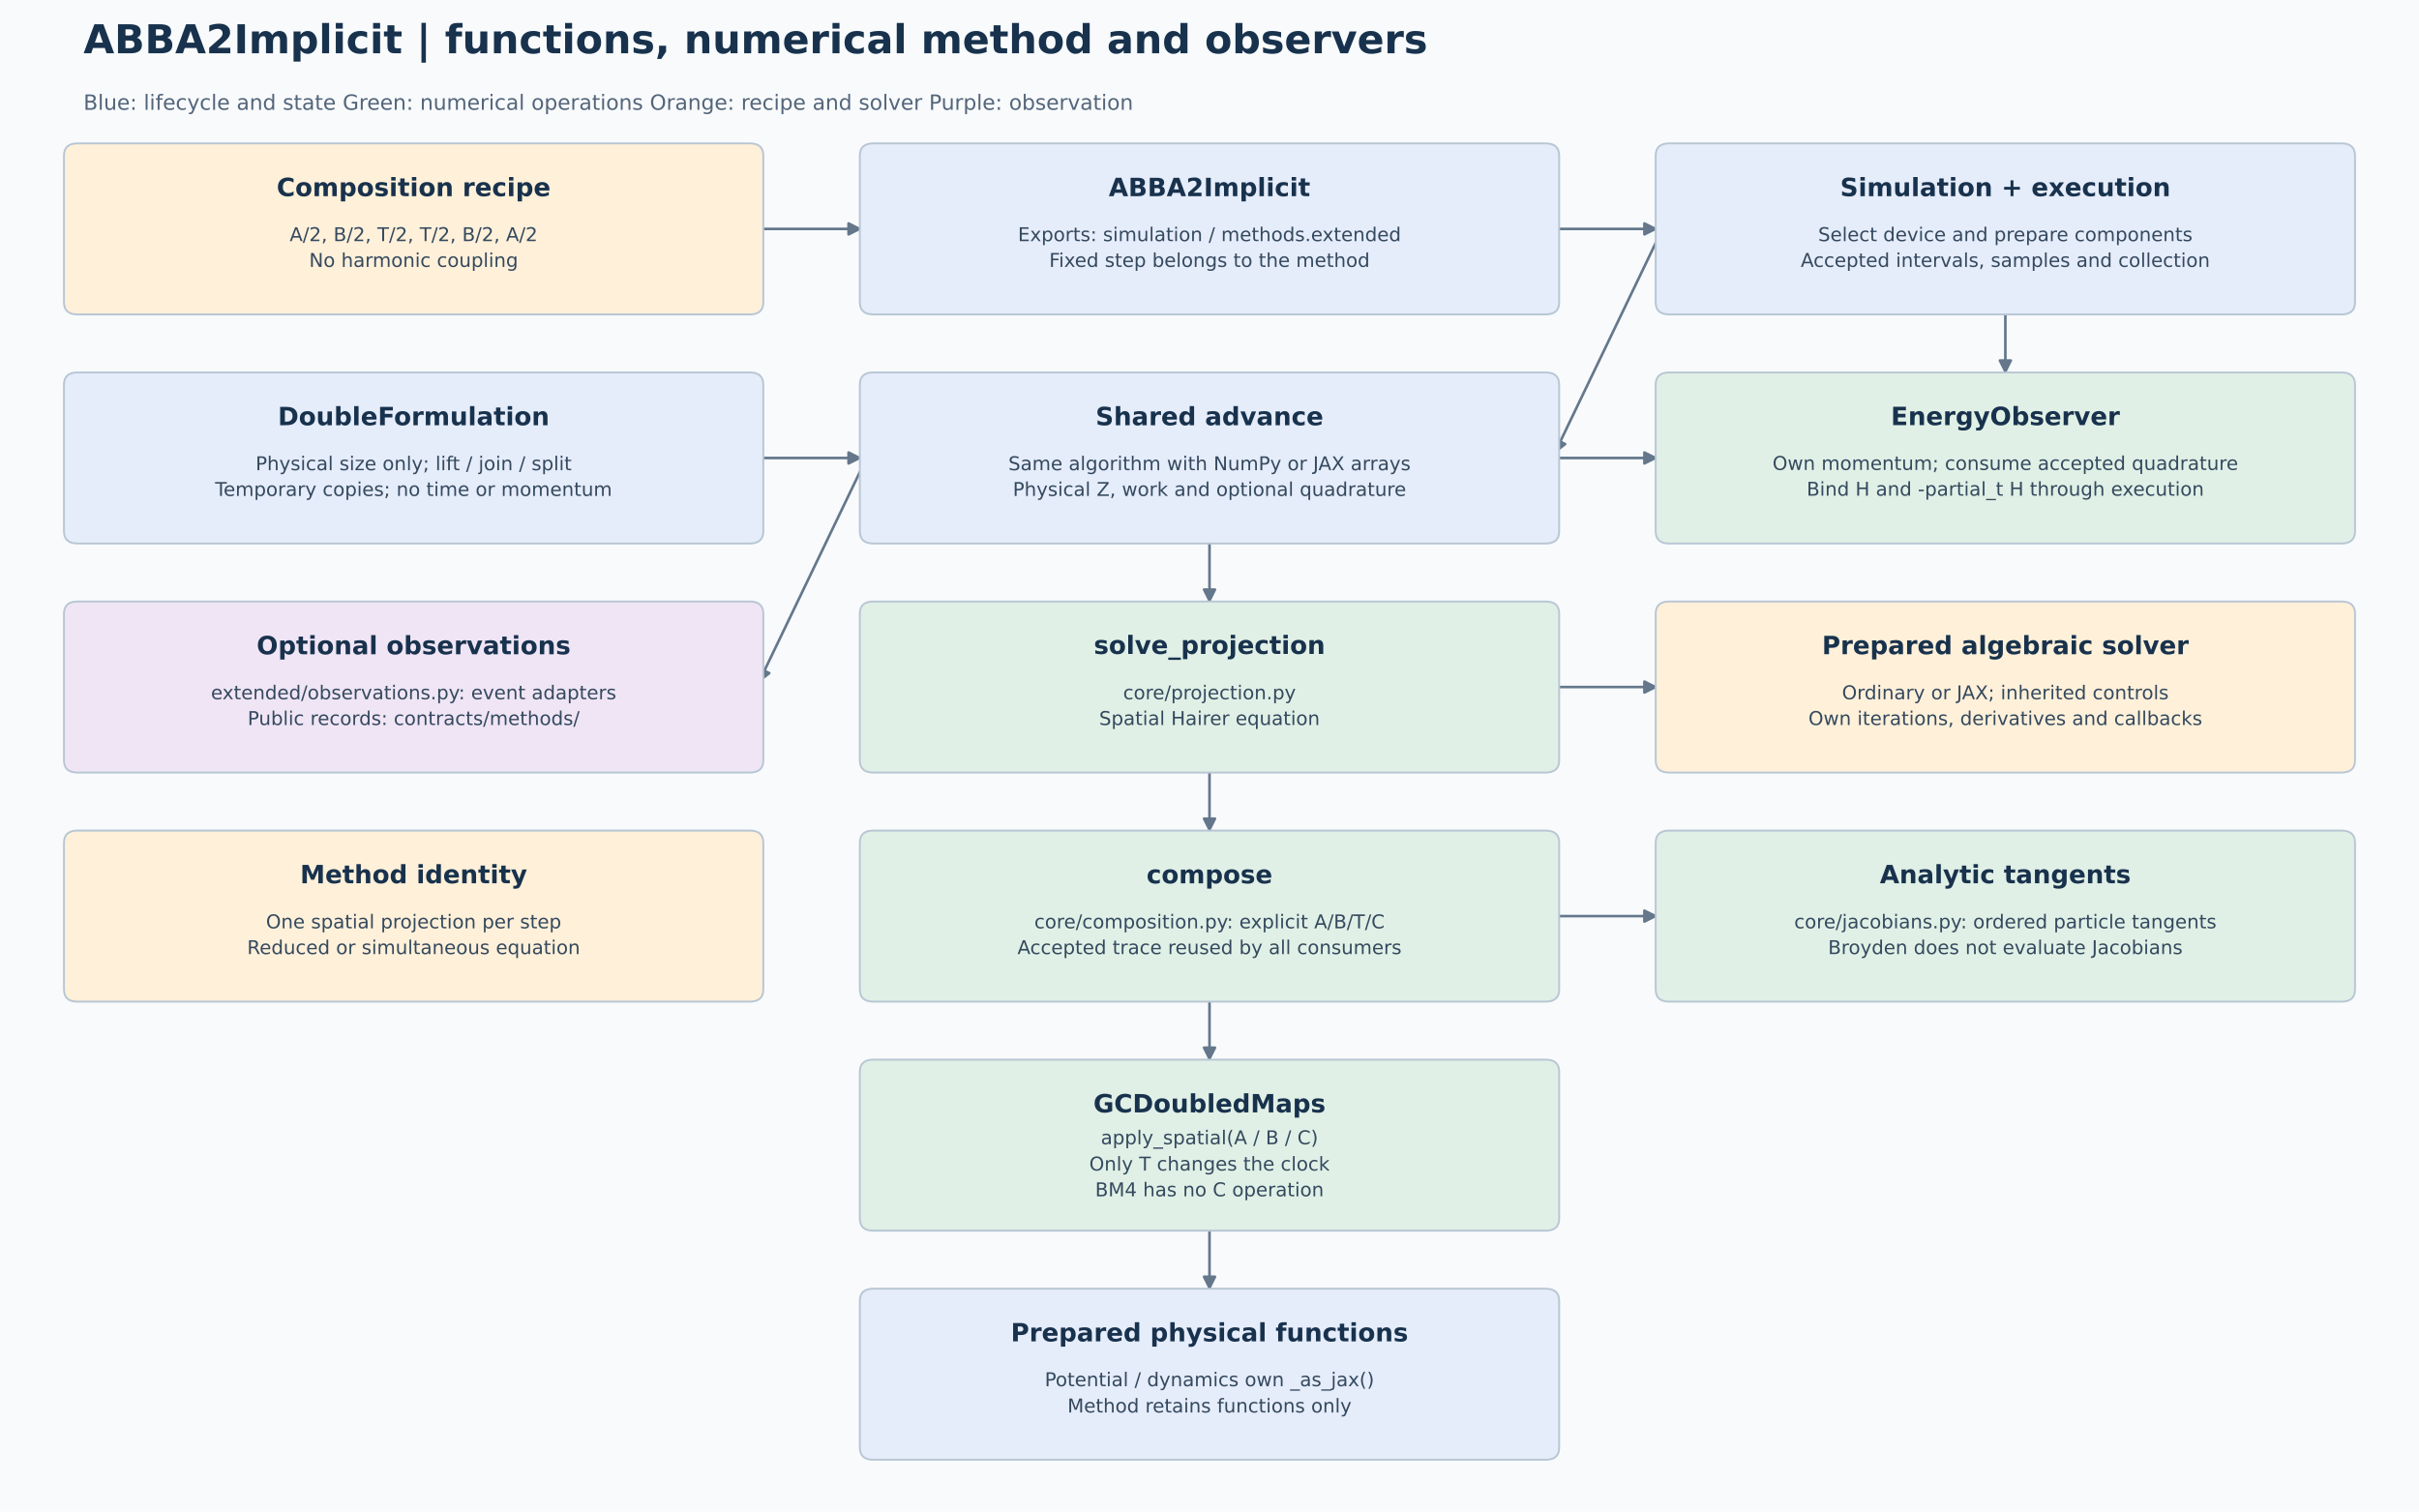
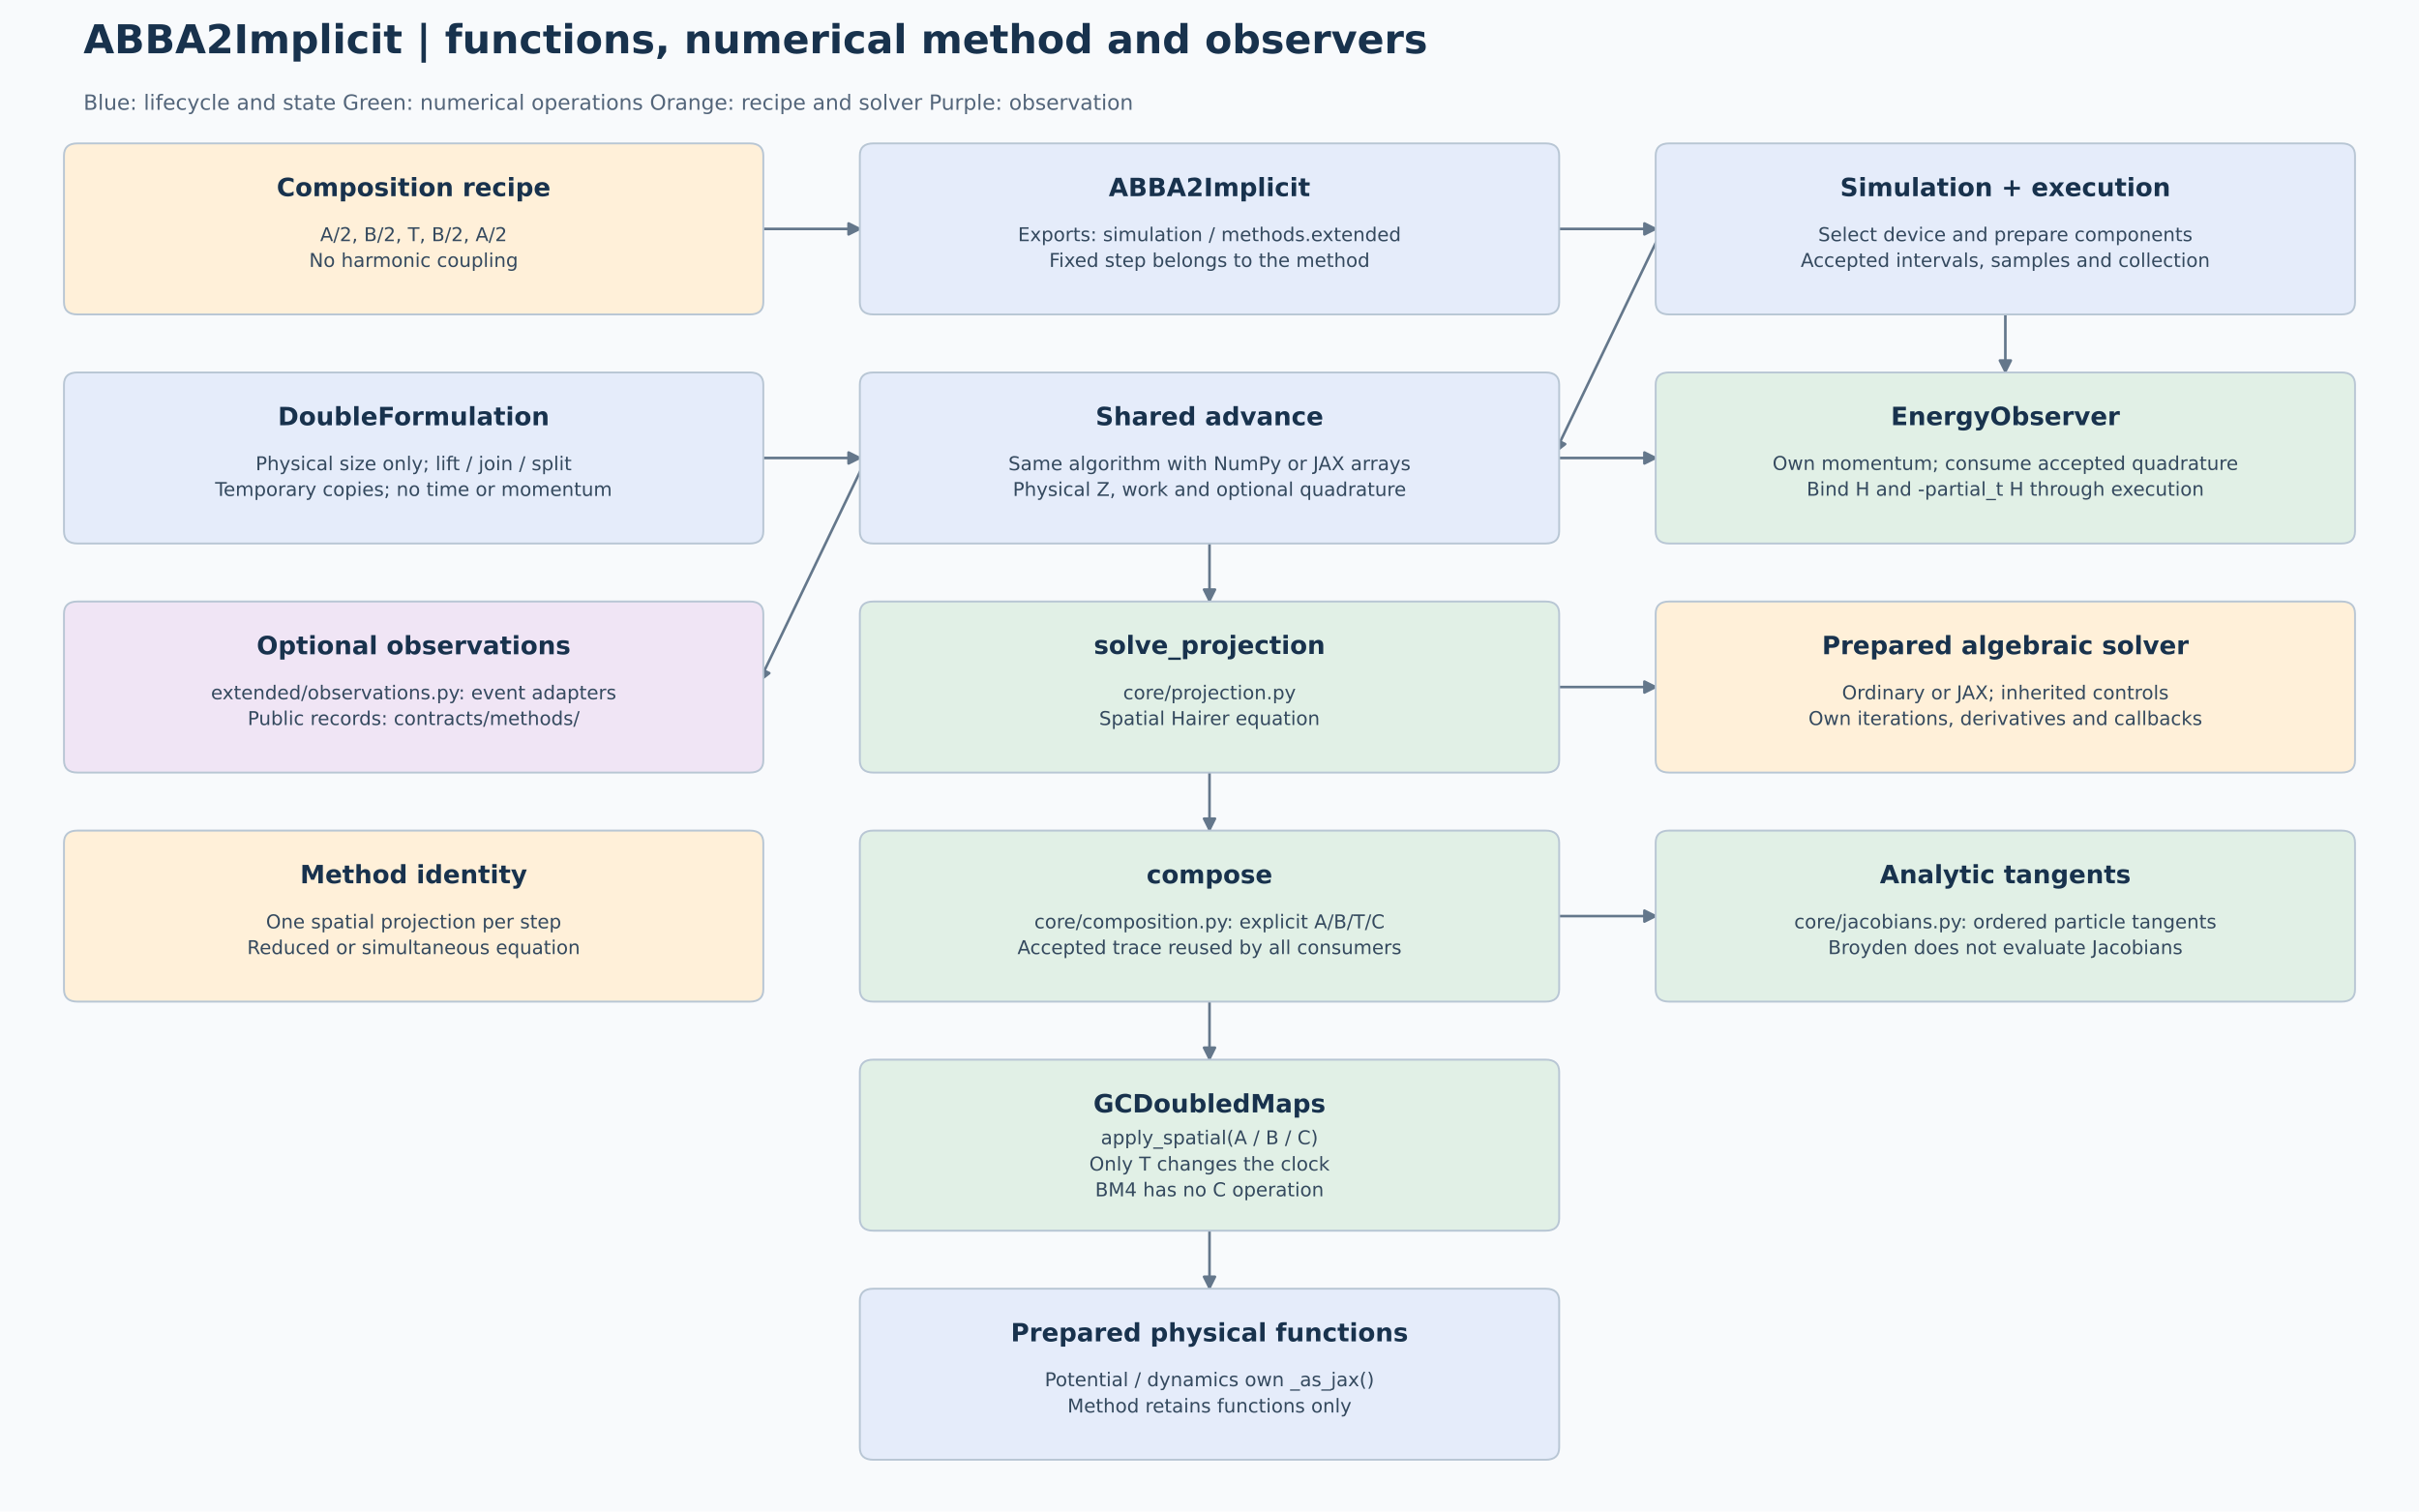
<svg xmlns="http://www.w3.org/2000/svg" width="1152pt" height="720pt" viewBox="0 0 1152 720" version="1.1">
  <defs>
    <style type="text/css">*{stroke-linejoin: round; stroke-linecap: butt}</style>
  </defs>
  <g id="figure_1">
    <g id="patch_1">
      <path d="M 0 720 L 1152 720 L 1152 0 L 0 0 z " style="fill: #f8fafc" />
    </g>
    <g id="axes_1">
      <g id="patch_2">
        <path d="M 362.288 109.039 Q 386.497 109.039 409.309 109.039 " clip-path="url(#pb098db616b)" style="fill: none; stroke: #64778b; stroke-width: 1.25; stroke-linecap: round" />
        <path d="M 404.109 106.439 L 409.309 109.039 L 404.109 111.639 z " clip-path="url(#pb098db616b)" style="fill: #64778b; stroke: #64778b; stroke-width: 1.25; stroke-linecap: round" />
      </g>
      <g id="patch_3">
        <path d="M 741.296 109.039 Q 765.505 109.039 788.317 109.039 " clip-path="url(#pb098db616b)" style="fill: none; stroke: #64778b; stroke-width: 1.25; stroke-linecap: round" />
        <path d="M 783.117 106.439 L 788.317 109.039 L 783.117 111.639 z " clip-path="url(#pb098db616b)" style="fill: #64778b; stroke: #64778b; stroke-width: 1.25; stroke-linecap: round" />
      </g>
      <g id="patch_4">
        <path d="M 790.847 110.841 Q 765.505 163.594 740.768 215.088 " clip-path="url(#pb098db616b)" style="fill: none; stroke: #64778b; stroke-width: 1.25; stroke-linecap: round" />
        <path d="M 745.363 211.527 L 740.768 215.088 L 740.676 209.275 z " clip-path="url(#pb098db616b)" style="fill: #64778b; stroke: #64778b; stroke-width: 1.25; stroke-linecap: round" />
      </g>
      <g id="patch_5">
        <path d="M 362.288 218.153 Q 386.497 218.153 409.309 218.153 " clip-path="url(#pb098db616b)" style="fill: none; stroke: #64778b; stroke-width: 1.25; stroke-linecap: round" />
        <path d="M 404.109 215.553 L 409.309 218.153 L 404.109 220.753 z " clip-path="url(#pb098db616b)" style="fill: #64778b; stroke: #64778b; stroke-width: 1.25; stroke-linecap: round" />
      </g>
      <g id="patch_6">
        <path d="M 576 257.976 Q 576 272.707 576 286.041 " clip-path="url(#pb098db616b)" style="fill: none; stroke: #64778b; stroke-width: 1.25; stroke-linecap: round" />
        <path d="M 578.6 280.841 L 576 286.041 L 573.4 280.841 z " clip-path="url(#pb098db616b)" style="fill: #64778b; stroke: #64778b; stroke-width: 1.25; stroke-linecap: round" />
      </g>
      <g id="patch_7">
        <path d="M 955.008 148.863 Q 955.008 163.594 955.008 176.928 " clip-path="url(#pb098db616b)" style="fill: none; stroke: #64778b; stroke-width: 1.25; stroke-linecap: round" />
        <path d="M 957.608 171.728 L 955.008 176.928 L 952.408 171.728 z " clip-path="url(#pb098db616b)" style="fill: #64778b; stroke: #64778b; stroke-width: 1.25; stroke-linecap: round" />
      </g>
      <g id="patch_8">
        <path d="M 741.296 218.153 Q 765.505 218.153 788.317 218.153 " clip-path="url(#pb098db616b)" style="fill: none; stroke: #64778b; stroke-width: 1.25; stroke-linecap: round" />
        <path d="M 783.117 215.553 L 788.317 218.153 L 783.117 220.753 z " clip-path="url(#pb098db616b)" style="fill: #64778b; stroke: #64778b; stroke-width: 1.25; stroke-linecap: round" />
      </g>
      <g id="patch_9">
        <path d="M 411.839 219.954 Q 386.497 272.708 361.76 324.202 " clip-path="url(#pb098db616b)" style="fill: none; stroke: #64778b; stroke-width: 1.25; stroke-linecap: round" />
        <path d="M 366.355 320.64 L 361.76 324.202 L 361.668 318.389 z " clip-path="url(#pb098db616b)" style="fill: #64778b; stroke: #64778b; stroke-width: 1.25; stroke-linecap: round" />
      </g>
      <g id="patch_10">
        <path d="M 576 367.089 Q 576 381.821 576 395.155 " clip-path="url(#pb098db616b)" style="fill: none; stroke: #64778b; stroke-width: 1.25; stroke-linecap: round" />
        <path d="M 578.6 389.955 L 576 395.155 L 573.4 389.955 z " clip-path="url(#pb098db616b)" style="fill: #64778b; stroke: #64778b; stroke-width: 1.25; stroke-linecap: round" />
      </g>
      <g id="patch_11">
        <path d="M 741.296 327.266 Q 765.505 327.266 788.317 327.266 " clip-path="url(#pb098db616b)" style="fill: none; stroke: #64778b; stroke-width: 1.25; stroke-linecap: round" />
        <path d="M 783.117 324.666 L 788.317 327.266 L 783.117 329.866 z " clip-path="url(#pb098db616b)" style="fill: #64778b; stroke: #64778b; stroke-width: 1.25; stroke-linecap: round" />
      </g>
      <g id="patch_12">
        <path d="M 741.296 436.379 Q 765.505 436.379 788.317 436.379 " clip-path="url(#pb098db616b)" style="fill: none; stroke: #64778b; stroke-width: 1.25; stroke-linecap: round" />
        <path d="M 783.117 433.779 L 788.317 436.379 L 783.117 438.979 z " clip-path="url(#pb098db616b)" style="fill: #64778b; stroke: #64778b; stroke-width: 1.25; stroke-linecap: round" />
      </g>
      <g id="patch_13">
        <path d="M 576 476.203 Q 576 490.934 576 504.268 " clip-path="url(#pb098db616b)" style="fill: none; stroke: #64778b; stroke-width: 1.25; stroke-linecap: round" />
        <path d="M 578.6 499.068 L 576 504.268 L 573.4 499.068 z " clip-path="url(#pb098db616b)" style="fill: #64778b; stroke: #64778b; stroke-width: 1.25; stroke-linecap: round" />
      </g>
      <g id="patch_14">
        <path d="M 576 585.316 Q 576 600.048 576 613.382 " clip-path="url(#pb098db616b)" style="fill: none; stroke: #64778b; stroke-width: 1.25; stroke-linecap: round" />
        <path d="M 578.6 608.182 L 576 613.382 L 573.4 608.182 z " clip-path="url(#pb098db616b)" style="fill: #64778b; stroke: #64778b; stroke-width: 1.25; stroke-linecap: round" />
      </g>
      <g id="patch_15">
        <path d="M 36.922 149.775 L 357.062 149.775 Q 363.514 149.775 363.514 143.955 L 363.514 74.123 Q 363.514 68.304 357.062 68.304 L 36.922 68.304 Q 30.47 68.304 30.47 74.123 L 30.47 143.955 Q 30.47 149.775 36.922 149.775 z " clip-path="url(#pb098db616b)" style="fill: #fff0d9; stroke: #b8c6d4; stroke-width: 0.9; stroke-linejoin: miter" />
      </g>
      <g id="patch_16">
        <path d="M 415.93 149.775 L 736.07 149.775 Q 742.522 149.775 742.522 143.955 L 742.522 74.123 Q 742.522 68.304 736.07 68.304 L 415.93 68.304 Q 409.478 68.304 409.478 74.123 L 409.478 143.955 Q 409.478 149.775 415.93 149.775 z " clip-path="url(#pb098db616b)" style="fill: #e5ecfa; stroke: #b8c6d4; stroke-width: 0.9; stroke-linejoin: miter" />
      </g>
      <g id="patch_17">
        <path d="M 794.938 149.775 L 1115.078 149.775 Q 1121.53 149.775 1121.53 143.955 L 1121.53 74.123 Q 1121.53 68.304 1115.078 68.304 L 794.938 68.304 Q 788.486 68.304 788.486 74.123 L 788.486 143.955 Q 788.486 149.775 794.938 149.775 z " clip-path="url(#pb098db616b)" style="fill: #e5ecfa; stroke: #b8c6d4; stroke-width: 0.9; stroke-linejoin: miter" />
      </g>
      <g id="patch_18">
        <path d="M 36.922 258.888 L 357.062 258.888 Q 363.514 258.888 363.514 253.069 L 363.514 183.236 Q 363.514 177.417 357.062 177.417 L 36.922 177.417 Q 30.47 177.417 30.47 183.236 L 30.47 253.069 Q 30.47 258.888 36.922 258.888 z " clip-path="url(#pb098db616b)" style="fill: #e5ecfa; stroke: #b8c6d4; stroke-width: 0.9; stroke-linejoin: miter" />
      </g>
      <g id="patch_19">
        <path d="M 415.93 258.888 L 736.07 258.888 Q 742.522 258.888 742.522 253.069 L 742.522 183.236 Q 742.522 177.417 736.07 177.417 L 415.93 177.417 Q 409.478 177.417 409.478 183.236 L 409.478 253.069 Q 409.478 258.888 415.93 258.888 z " clip-path="url(#pb098db616b)" style="fill: #e5ecfa; stroke: #b8c6d4; stroke-width: 0.9; stroke-linejoin: miter" />
      </g>
      <g id="patch_20">
        <path d="M 794.938 258.888 L 1115.078 258.888 Q 1121.53 258.888 1121.53 253.069 L 1121.53 183.236 Q 1121.53 177.417 1115.078 177.417 L 794.938 177.417 Q 788.486 177.417 788.486 183.236 L 788.486 253.069 Q 788.486 258.888 794.938 258.888 z " clip-path="url(#pb098db616b)" style="fill: #e1f0e6; stroke: #b8c6d4; stroke-width: 0.9; stroke-linejoin: miter" />
      </g>
      <g id="patch_21">
        <path d="M 36.922 368.002 L 357.062 368.002 Q 363.514 368.002 363.514 362.182 L 363.514 292.35 Q 363.514 286.53 357.062 286.53 L 36.922 286.53 Q 30.47 286.53 30.47 292.35 L 30.47 362.182 Q 30.47 368.002 36.922 368.002 z " clip-path="url(#pb098db616b)" style="fill: #f0e5f5; stroke: #b8c6d4; stroke-width: 0.9; stroke-linejoin: miter" />
      </g>
      <g id="patch_22">
        <path d="M 415.93 368.002 L 736.07 368.002 Q 742.522 368.002 742.522 362.182 L 742.522 292.35 Q 742.522 286.53 736.07 286.53 L 415.93 286.53 Q 409.478 286.53 409.478 292.35 L 409.478 362.182 Q 409.478 368.002 415.93 368.002 z " clip-path="url(#pb098db616b)" style="fill: #e1f0e6; stroke: #b8c6d4; stroke-width: 0.9; stroke-linejoin: miter" />
      </g>
      <g id="patch_23">
        <path d="M 794.938 368.002 L 1115.078 368.002 Q 1121.53 368.002 1121.53 362.182 L 1121.53 292.35 Q 1121.53 286.53 1115.078 286.53 L 794.938 286.53 Q 788.486 286.53 788.486 292.35 L 788.486 362.182 Q 788.486 368.002 794.938 368.002 z " clip-path="url(#pb098db616b)" style="fill: #fff0d9; stroke: #b8c6d4; stroke-width: 0.9; stroke-linejoin: miter" />
      </g>
      <g id="patch_24">
        <path d="M 36.922 477.115 L 357.062 477.115 Q 363.514 477.115 363.514 471.296 L 363.514 401.463 Q 363.514 395.644 357.062 395.644 L 36.922 395.644 Q 30.47 395.644 30.47 401.463 L 30.47 471.296 Q 30.47 477.115 36.922 477.115 z " clip-path="url(#pb098db616b)" style="fill: #fff0d9; stroke: #b8c6d4; stroke-width: 0.9; stroke-linejoin: miter" />
      </g>
      <g id="patch_25">
        <path d="M 415.93 477.115 L 736.07 477.115 Q 742.522 477.115 742.522 471.296 L 742.522 401.463 Q 742.522 395.644 736.07 395.644 L 415.93 395.644 Q 409.478 395.644 409.478 401.463 L 409.478 471.296 Q 409.478 477.115 415.93 477.115 z " clip-path="url(#pb098db616b)" style="fill: #e1f0e6; stroke: #b8c6d4; stroke-width: 0.9; stroke-linejoin: miter" />
      </g>
      <g id="patch_26">
        <path d="M 794.938 477.115 L 1115.078 477.115 Q 1121.53 477.115 1121.53 471.296 L 1121.53 401.463 Q 1121.53 395.644 1115.078 395.644 L 794.938 395.644 Q 788.486 395.644 788.486 401.463 L 788.486 471.296 Q 788.486 477.115 794.938 477.115 z " clip-path="url(#pb098db616b)" style="fill: #e1f0e6; stroke: #b8c6d4; stroke-width: 0.9; stroke-linejoin: miter" />
      </g>
      <g id="patch_27">
        <path d="M 415.93 586.228 L 736.07 586.228 Q 742.522 586.228 742.522 580.409 L 742.522 510.576 Q 742.522 504.757 736.07 504.757 L 415.93 504.757 Q 409.478 504.757 409.478 510.576 L 409.478 580.409 Q 409.478 586.228 415.93 586.228 z " clip-path="url(#pb098db616b)" style="fill: #e1f0e6; stroke: #b8c6d4; stroke-width: 0.9; stroke-linejoin: miter" />
      </g>
      <g id="patch_28">
        <path d="M 415.93 695.342 L 736.07 695.342 Q 742.522 695.342 742.522 689.522 L 742.522 619.69 Q 742.522 613.871 736.07 613.871 L 415.93 613.871 Q 409.478 613.871 409.478 619.69 L 409.478 689.522 Q 409.478 695.342 415.93 695.342 z " clip-path="url(#pb098db616b)" style="fill: #e5ecfa; stroke: #b8c6d4; stroke-width: 0.9; stroke-linejoin: miter" />
      </g>
      <g id="text_1">
        <text style="font-weight: 700; font-size: 19px; font-family: 'DejaVu Sans', 'Bitstream Vera Sans', 'Computer Modern Sans Serif', 'Lucida Grande', 'Verdana', 'Geneva', 'Lucid', 'Arial', 'Helvetica', 'Avant Garde', sans-serif; text-anchor: start; fill: #18324d" x="39.744" y="25.386" transform="rotate(-0 39.744 25.38557)">ABBA2Implicit | functions, numerical method and observers</text>
      </g>
      <g id="text_2">
        <text style="font-size: 10px; font-family: 'DejaVu Sans', 'Bitstream Vera Sans', 'Computer Modern Sans Serif', 'Lucida Grande', 'Verdana', 'Geneva', 'Lucid', 'Arial', 'Helvetica', 'Avant Garde', sans-serif; text-anchor: start; fill: #53657a" x="39.744" y="52.3" transform="rotate(-0 39.744 52.30021)">Blue: lifecycle and state    Green: numerical operations    Orange: recipe and solver    Purple: observation</text>
      </g>
      <g id="text_3">
        <text style="font-weight: 700; font-size: 12px; font-family: 'DejaVu Sans', 'Bitstream Vera Sans', 'Computer Modern Sans Serif', 'Lucida Grande', 'Verdana', 'Geneva', 'Lucid', 'Arial', 'Helvetica', 'Avant Garde', sans-serif; text-anchor: middle; fill: #18324d" x="196.992" y="93.437" transform="rotate(-0 196.992 93.43744)">Composition recipe</text>
      </g>
      <g id="text_4">
-         <text style="font-size: 9.1px; font-family: 'DejaVu Sans', 'Bitstream Vera Sans', 'Computer Modern Sans Serif', 'Lucida Grande', 'Verdana', 'Geneva', 'Lucid', 'Arial', 'Helvetica', 'Avant Garde', sans-serif; fill: #34495e" transform="translate(137.9387 114.8745)">A/2, B/2, T/2, T/2, B/2, A/2</text>
+         <text style="font-size: 9.1px; font-family: 'DejaVu Sans', 'Bitstream Vera Sans', 'Computer Modern Sans Serif', 'Lucida Grande', 'Verdana', 'Geneva', 'Lucid', 'Arial', 'Helvetica', 'Avant Garde', sans-serif; fill: #34495e" transform="translate(152.4653 114.8745)">A/2, B/2, T, B/2, A/2</text>
        <text style="font-size: 9.1px; font-family: 'DejaVu Sans', 'Bitstream Vera Sans', 'Computer Modern Sans Serif', 'Lucida Grande', 'Verdana', 'Geneva', 'Lucid', 'Arial', 'Helvetica', 'Avant Garde', sans-serif; fill: #34495e" transform="translate(147.2257 127.1389)">No harmonic coupling</text>
      </g>
      <g id="text_5">
        <text style="font-weight: 700; font-size: 12px; font-family: 'DejaVu Sans', 'Bitstream Vera Sans', 'Computer Modern Sans Serif', 'Lucida Grande', 'Verdana', 'Geneva', 'Lucid', 'Arial', 'Helvetica', 'Avant Garde', sans-serif; text-anchor: middle; fill: #18324d" x="576" y="93.437" transform="rotate(-0 576 93.43744)">ABBA2Implicit</text>
      </g>
      <g id="text_6">
        <text style="font-size: 9.1px; font-family: 'DejaVu Sans', 'Bitstream Vera Sans', 'Computer Modern Sans Serif', 'Lucida Grande', 'Verdana', 'Geneva', 'Lucid', 'Arial', 'Helvetica', 'Avant Garde', sans-serif; fill: #34495e" transform="translate(484.7689 114.8745)">Exports: simulation / methods.extended</text>
        <text style="font-size: 9.1px; font-family: 'DejaVu Sans', 'Bitstream Vera Sans', 'Computer Modern Sans Serif', 'Lucida Grande', 'Verdana', 'Geneva', 'Lucid', 'Arial', 'Helvetica', 'Avant Garde', sans-serif; fill: #34495e" transform="translate(499.6524 127.1389)">Fixed step belongs to the method</text>
      </g>
      <g id="text_7">
        <text style="font-weight: 700; font-size: 12px; font-family: 'DejaVu Sans', 'Bitstream Vera Sans', 'Computer Modern Sans Serif', 'Lucida Grande', 'Verdana', 'Geneva', 'Lucid', 'Arial', 'Helvetica', 'Avant Garde', sans-serif; text-anchor: middle; fill: #18324d" x="955.008" y="93.437" transform="rotate(-0 955.008 93.43744)">Simulation + execution</text>
      </g>
      <g id="text_8">
        <text style="font-size: 9.1px; font-family: 'DejaVu Sans', 'Bitstream Vera Sans', 'Computer Modern Sans Serif', 'Lucida Grande', 'Verdana', 'Geneva', 'Lucid', 'Arial', 'Helvetica', 'Avant Garde', sans-serif; fill: #34495e" transform="translate(865.8671 114.8745)">Select device and prepare components</text>
        <text style="font-size: 9.1px; font-family: 'DejaVu Sans', 'Bitstream Vera Sans', 'Computer Modern Sans Serif', 'Lucida Grande', 'Verdana', 'Geneva', 'Lucid', 'Arial', 'Helvetica', 'Avant Garde', sans-serif; fill: #34495e" transform="translate(857.5598 127.1389)">Accepted intervals, samples and collection</text>
      </g>
      <g id="text_9">
        <text style="font-weight: 700; font-size: 12px; font-family: 'DejaVu Sans', 'Bitstream Vera Sans', 'Computer Modern Sans Serif', 'Lucida Grande', 'Verdana', 'Geneva', 'Lucid', 'Arial', 'Helvetica', 'Avant Garde', sans-serif; text-anchor: middle; fill: #18324d" x="196.992" y="202.551" transform="rotate(-0 196.992 202.5508)">DoubleFormulation</text>
      </g>
      <g id="text_10">
        <text style="font-size: 9.1px; font-family: 'DejaVu Sans', 'Bitstream Vera Sans', 'Computer Modern Sans Serif', 'Lucida Grande', 'Verdana', 'Geneva', 'Lucid', 'Arial', 'Helvetica', 'Avant Garde', sans-serif; fill: #34495e" transform="translate(121.7158 223.9879)">Physical size only; lift / join / split</text>
        <text style="font-size: 9.1px; font-family: 'DejaVu Sans', 'Bitstream Vera Sans', 'Computer Modern Sans Serif', 'Lucida Grande', 'Verdana', 'Geneva', 'Lucid', 'Arial', 'Helvetica', 'Avant Garde', sans-serif; fill: #34495e" transform="translate(102.4565 236.2523)">Temporary copies; no time or momentum</text>
      </g>
      <g id="text_11">
        <text style="font-weight: 700; font-size: 12px; font-family: 'DejaVu Sans', 'Bitstream Vera Sans', 'Computer Modern Sans Serif', 'Lucida Grande', 'Verdana', 'Geneva', 'Lucid', 'Arial', 'Helvetica', 'Avant Garde', sans-serif; text-anchor: middle; fill: #18324d" x="576" y="202.551" transform="rotate(-0 576 202.5508)">Shared advance</text>
      </g>
      <g id="text_12">
        <text style="font-size: 9.1px; font-family: 'DejaVu Sans', 'Bitstream Vera Sans', 'Computer Modern Sans Serif', 'Lucida Grande', 'Verdana', 'Geneva', 'Lucid', 'Arial', 'Helvetica', 'Avant Garde', sans-serif; fill: #34495e" transform="translate(480.2005 223.9879)">Same algorithm with NumPy or JAX arrays</text>
        <text style="font-size: 9.1px; font-family: 'DejaVu Sans', 'Bitstream Vera Sans', 'Computer Modern Sans Serif', 'Lucida Grande', 'Verdana', 'Geneva', 'Lucid', 'Arial', 'Helvetica', 'Avant Garde', sans-serif; fill: #34495e" transform="translate(482.3446 236.2523)">Physical Z, work and optional quadrature</text>
      </g>
      <g id="text_13">
        <text style="font-weight: 700; font-size: 12px; font-family: 'DejaVu Sans', 'Bitstream Vera Sans', 'Computer Modern Sans Serif', 'Lucida Grande', 'Verdana', 'Geneva', 'Lucid', 'Arial', 'Helvetica', 'Avant Garde', sans-serif; text-anchor: middle; fill: #18324d" x="955.008" y="202.504" transform="rotate(-0 955.008 202.504)">EnergyObserver</text>
      </g>
      <g id="text_14">
        <text style="font-size: 9.1px; font-family: 'DejaVu Sans', 'Bitstream Vera Sans', 'Computer Modern Sans Serif', 'Lucida Grande', 'Verdana', 'Geneva', 'Lucid', 'Arial', 'Helvetica', 'Avant Garde', sans-serif; fill: #34495e" transform="translate(844.1245 223.8614)">Own momentum; consume accepted quadrature</text>
        <text style="font-size: 9.1px; font-family: 'DejaVu Sans', 'Bitstream Vera Sans', 'Computer Modern Sans Serif', 'Lucida Grande', 'Verdana', 'Geneva', 'Lucid', 'Arial', 'Helvetica', 'Avant Garde', sans-serif; fill: #34495e" transform="translate(860.3758 236.1257)">Bind H and -partial_t H through execution</text>
      </g>
      <g id="text_15">
        <text style="font-weight: 700; font-size: 12px; font-family: 'DejaVu Sans', 'Bitstream Vera Sans', 'Computer Modern Sans Serif', 'Lucida Grande', 'Verdana', 'Geneva', 'Lucid', 'Arial', 'Helvetica', 'Avant Garde', sans-serif; text-anchor: middle; fill: #18324d" x="196.992" y="311.664" transform="rotate(-0 196.992 311.6642)">Optional observations</text>
      </g>
      <g id="text_16">
        <text style="font-size: 9.1px; font-family: 'DejaVu Sans', 'Bitstream Vera Sans', 'Computer Modern Sans Serif', 'Lucida Grande', 'Verdana', 'Geneva', 'Lucid', 'Arial', 'Helvetica', 'Avant Garde', sans-serif; fill: #34495e" transform="translate(100.4623 333.1013)">extended/observations.py: event adapters</text>
        <text style="font-size: 9.1px; font-family: 'DejaVu Sans', 'Bitstream Vera Sans', 'Computer Modern Sans Serif', 'Lucida Grande', 'Verdana', 'Geneva', 'Lucid', 'Arial', 'Helvetica', 'Avant Garde', sans-serif; fill: #34495e" transform="translate(117.923 345.3657)">Public records: contracts/methods/</text>
      </g>
      <g id="text_17">
        <text style="font-weight: 700; font-size: 12px; font-family: 'DejaVu Sans', 'Bitstream Vera Sans', 'Computer Modern Sans Serif', 'Lucida Grande', 'Verdana', 'Geneva', 'Lucid', 'Arial', 'Helvetica', 'Avant Garde', sans-serif; text-anchor: middle; fill: #18324d" x="576" y="311.497" transform="rotate(-0 576 311.4974)">solve_projection</text>
      </g>
      <g id="text_18">
        <text style="font-size: 9.1px; font-family: 'DejaVu Sans', 'Bitstream Vera Sans', 'Computer Modern Sans Serif', 'Lucida Grande', 'Verdana', 'Geneva', 'Lucid', 'Arial', 'Helvetica', 'Avant Garde', sans-serif; fill: #34495e" transform="translate(534.8644 333.1013)">core/projection.py</text>
        <text style="font-size: 9.1px; font-family: 'DejaVu Sans', 'Bitstream Vera Sans', 'Computer Modern Sans Serif', 'Lucida Grande', 'Verdana', 'Geneva', 'Lucid', 'Arial', 'Helvetica', 'Avant Garde', sans-serif; fill: #34495e" transform="translate(523.4546 345.3657)">Spatial Hairer equation</text>
      </g>
      <g id="text_19">
        <text style="font-weight: 700; font-size: 12px; font-family: 'DejaVu Sans', 'Bitstream Vera Sans', 'Computer Modern Sans Serif', 'Lucida Grande', 'Verdana', 'Geneva', 'Lucid', 'Arial', 'Helvetica', 'Avant Garde', sans-serif; text-anchor: middle; fill: #18324d" x="955.008" y="311.617" transform="rotate(-0 955.008 311.6174)">Prepared algebraic solver</text>
      </g>
      <g id="text_20">
        <text style="font-size: 9.1px; font-family: 'DejaVu Sans', 'Bitstream Vera Sans', 'Computer Modern Sans Serif', 'Lucida Grande', 'Verdana', 'Geneva', 'Lucid', 'Arial', 'Helvetica', 'Avant Garde', sans-serif; fill: #34495e" transform="translate(877.2073 333.1013)">Ordinary or JAX; inherited controls</text>
        <text style="font-size: 9.1px; font-family: 'DejaVu Sans', 'Bitstream Vera Sans', 'Computer Modern Sans Serif', 'Lucida Grande', 'Verdana', 'Geneva', 'Lucid', 'Arial', 'Helvetica', 'Avant Garde', sans-serif; fill: #34495e" transform="translate(861.2225 345.3657)">Own iterations, derivatives and callbacks</text>
      </g>
      <g id="text_21">
        <text style="font-weight: 700; font-size: 12px; font-family: 'DejaVu Sans', 'Bitstream Vera Sans', 'Computer Modern Sans Serif', 'Lucida Grande', 'Verdana', 'Geneva', 'Lucid', 'Arial', 'Helvetica', 'Avant Garde', sans-serif; text-anchor: middle; fill: #18324d" x="196.992" y="420.731" transform="rotate(-0 196.992 420.7308)">Method identity</text>
      </g>
      <g id="text_22">
        <text style="font-size: 9.1px; font-family: 'DejaVu Sans', 'Bitstream Vera Sans', 'Computer Modern Sans Serif', 'Lucida Grande', 'Verdana', 'Geneva', 'Lucid', 'Arial', 'Helvetica', 'Avant Garde', sans-serif; fill: #34495e" transform="translate(126.6732 442.2147)">One spatial projection per step</text>
        <text style="font-size: 9.1px; font-family: 'DejaVu Sans', 'Bitstream Vera Sans', 'Computer Modern Sans Serif', 'Lucida Grande', 'Verdana', 'Geneva', 'Lucid', 'Arial', 'Helvetica', 'Avant Garde', sans-serif; fill: #34495e" transform="translate(117.6983 454.4791)">Reduced or simultaneous equation</text>
      </g>
      <g id="text_23">
        <text style="font-weight: 700; font-size: 12px; font-family: 'DejaVu Sans', 'Bitstream Vera Sans', 'Computer Modern Sans Serif', 'Lucida Grande', 'Verdana', 'Geneva', 'Lucid', 'Arial', 'Helvetica', 'Avant Garde', sans-serif; text-anchor: middle; fill: #18324d" x="576" y="420.778" transform="rotate(-0 576 420.7776)">compose</text>
      </g>
      <g id="text_24">
        <text style="font-size: 9.1px; font-family: 'DejaVu Sans', 'Bitstream Vera Sans', 'Computer Modern Sans Serif', 'Lucida Grande', 'Verdana', 'Geneva', 'Lucid', 'Arial', 'Helvetica', 'Avant Garde', sans-serif; fill: #34495e" transform="translate(492.5829 442.2147)">core/composition.py: explicit A/B/T/C</text>
        <text style="font-size: 9.1px; font-family: 'DejaVu Sans', 'Bitstream Vera Sans', 'Computer Modern Sans Serif', 'Lucida Grande', 'Verdana', 'Geneva', 'Lucid', 'Arial', 'Helvetica', 'Avant Garde', sans-serif; fill: #34495e" transform="translate(484.5258 454.4791)">Accepted trace reused by all consumers</text>
      </g>
      <g id="text_25">
        <text style="font-weight: 700; font-size: 12px; font-family: 'DejaVu Sans', 'Bitstream Vera Sans', 'Computer Modern Sans Serif', 'Lucida Grande', 'Verdana', 'Geneva', 'Lucid', 'Arial', 'Helvetica', 'Avant Garde', sans-serif; text-anchor: middle; fill: #18324d" x="955.008" y="420.731" transform="rotate(-0 955.008 420.7308)">Analytic tangents</text>
      </g>
      <g id="text_26">
        <text style="font-size: 9.1px; font-family: 'DejaVu Sans', 'Bitstream Vera Sans', 'Computer Modern Sans Serif', 'Lucida Grande', 'Verdana', 'Geneva', 'Lucid', 'Arial', 'Helvetica', 'Avant Garde', sans-serif; fill: #34495e" transform="translate(854.4587 442.2147)">core/jacobians.py: ordered particle tangents</text>
        <text style="font-size: 9.1px; font-family: 'DejaVu Sans', 'Bitstream Vera Sans', 'Computer Modern Sans Serif', 'Lucida Grande', 'Verdana', 'Geneva', 'Lucid', 'Arial', 'Helvetica', 'Avant Garde', sans-serif; fill: #34495e" transform="translate(870.5799 454.4791)">Broyden does not evaluate Jacobians</text>
      </g>
      <g id="text_27">
        <text style="font-weight: 700; font-size: 12px; font-family: 'DejaVu Sans', 'Bitstream Vera Sans', 'Computer Modern Sans Serif', 'Lucida Grande', 'Verdana', 'Geneva', 'Lucid', 'Arial', 'Helvetica', 'Avant Garde', sans-serif; text-anchor: middle; fill: #18324d" x="576" y="529.891" transform="rotate(-0 576 529.891)">GCDoubledMaps</text>
      </g>
      <g id="text_28">
        <text style="font-size: 9.1px; font-family: 'DejaVu Sans', 'Bitstream Vera Sans', 'Computer Modern Sans Serif', 'Lucida Grande', 'Verdana', 'Geneva', 'Lucid', 'Arial', 'Helvetica', 'Avant Garde', sans-serif; fill: #34495e" transform="translate(524.2437 545.0694)">apply_spatial(A / B / C)</text>
        <text style="font-size: 9.1px; font-family: 'DejaVu Sans', 'Bitstream Vera Sans', 'Computer Modern Sans Serif', 'Lucida Grande', 'Verdana', 'Geneva', 'Lucid', 'Arial', 'Helvetica', 'Avant Garde', sans-serif; fill: #34495e" transform="translate(518.7454 557.5869)">Only T changes the clock</text>
        <text style="font-size: 9.1px; font-family: 'DejaVu Sans', 'Bitstream Vera Sans', 'Computer Modern Sans Serif', 'Lucida Grande', 'Verdana', 'Geneva', 'Lucid', 'Arial', 'Helvetica', 'Avant Garde', sans-serif; fill: #34495e" transform="translate(521.5401 569.8512)">BM4 has no C operation</text>
      </g>
      <g id="text_29">
        <text style="font-weight: 700; font-size: 12px; font-family: 'DejaVu Sans', 'Bitstream Vera Sans', 'Computer Modern Sans Serif', 'Lucida Grande', 'Verdana', 'Geneva', 'Lucid', 'Arial', 'Helvetica', 'Avant Garde', sans-serif; text-anchor: middle; fill: #18324d" x="576" y="638.958" transform="rotate(-0 576 638.9576)">Prepared physical functions</text>
      </g>
      <g id="text_30">
        <text style="font-size: 9.1px; font-family: 'DejaVu Sans', 'Bitstream Vera Sans', 'Computer Modern Sans Serif', 'Lucida Grande', 'Verdana', 'Geneva', 'Lucid', 'Arial', 'Helvetica', 'Avant Garde', sans-serif; fill: #34495e" transform="translate(497.5388 660.315)">Potential / dynamics own _as_jax()</text>
        <text style="font-size: 9.1px; font-family: 'DejaVu Sans', 'Bitstream Vera Sans', 'Computer Modern Sans Serif', 'Lucida Grande', 'Verdana', 'Geneva', 'Lucid', 'Arial', 'Helvetica', 'Avant Garde', sans-serif; fill: #34495e" transform="translate(508.3579 672.8324)">Method retains functions only</text>
      </g>
    </g>
  </g>
  <defs>
    <clipPath id="pb098db616b">
      <rect x="11.52" y="7.2" width="1128.96" height="705.6" />
    </clipPath>
  </defs>
</svg>
